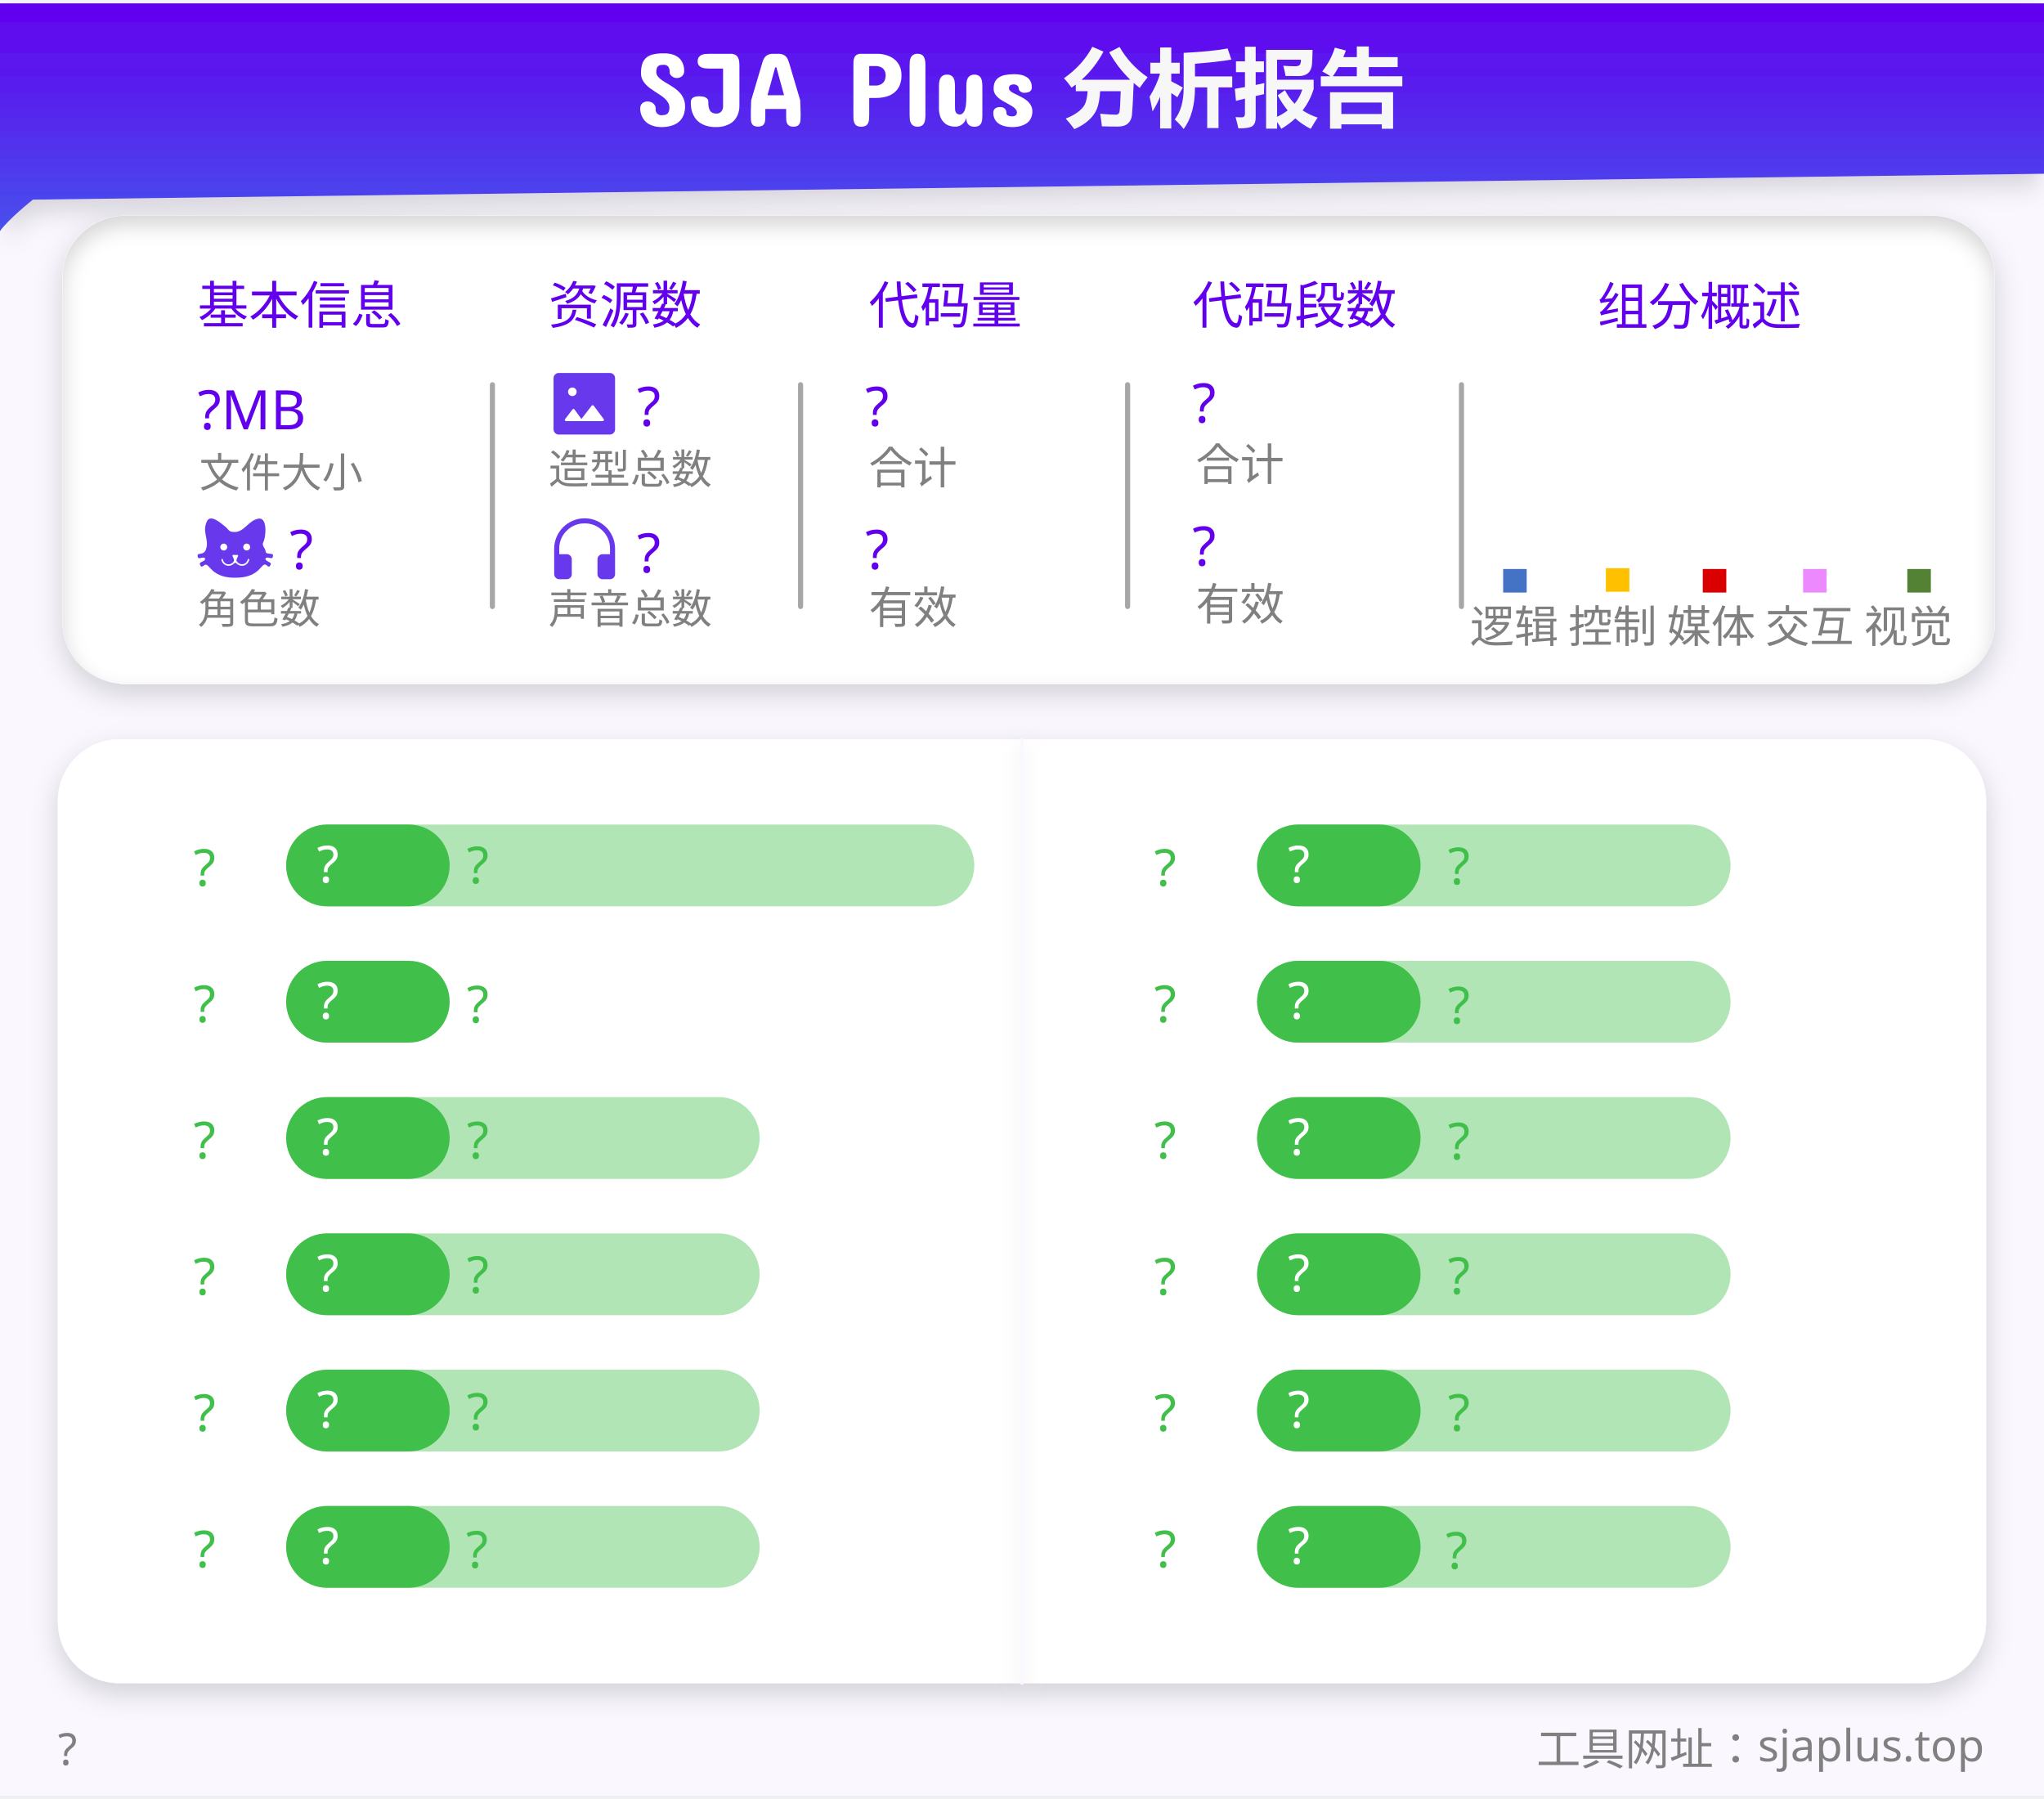
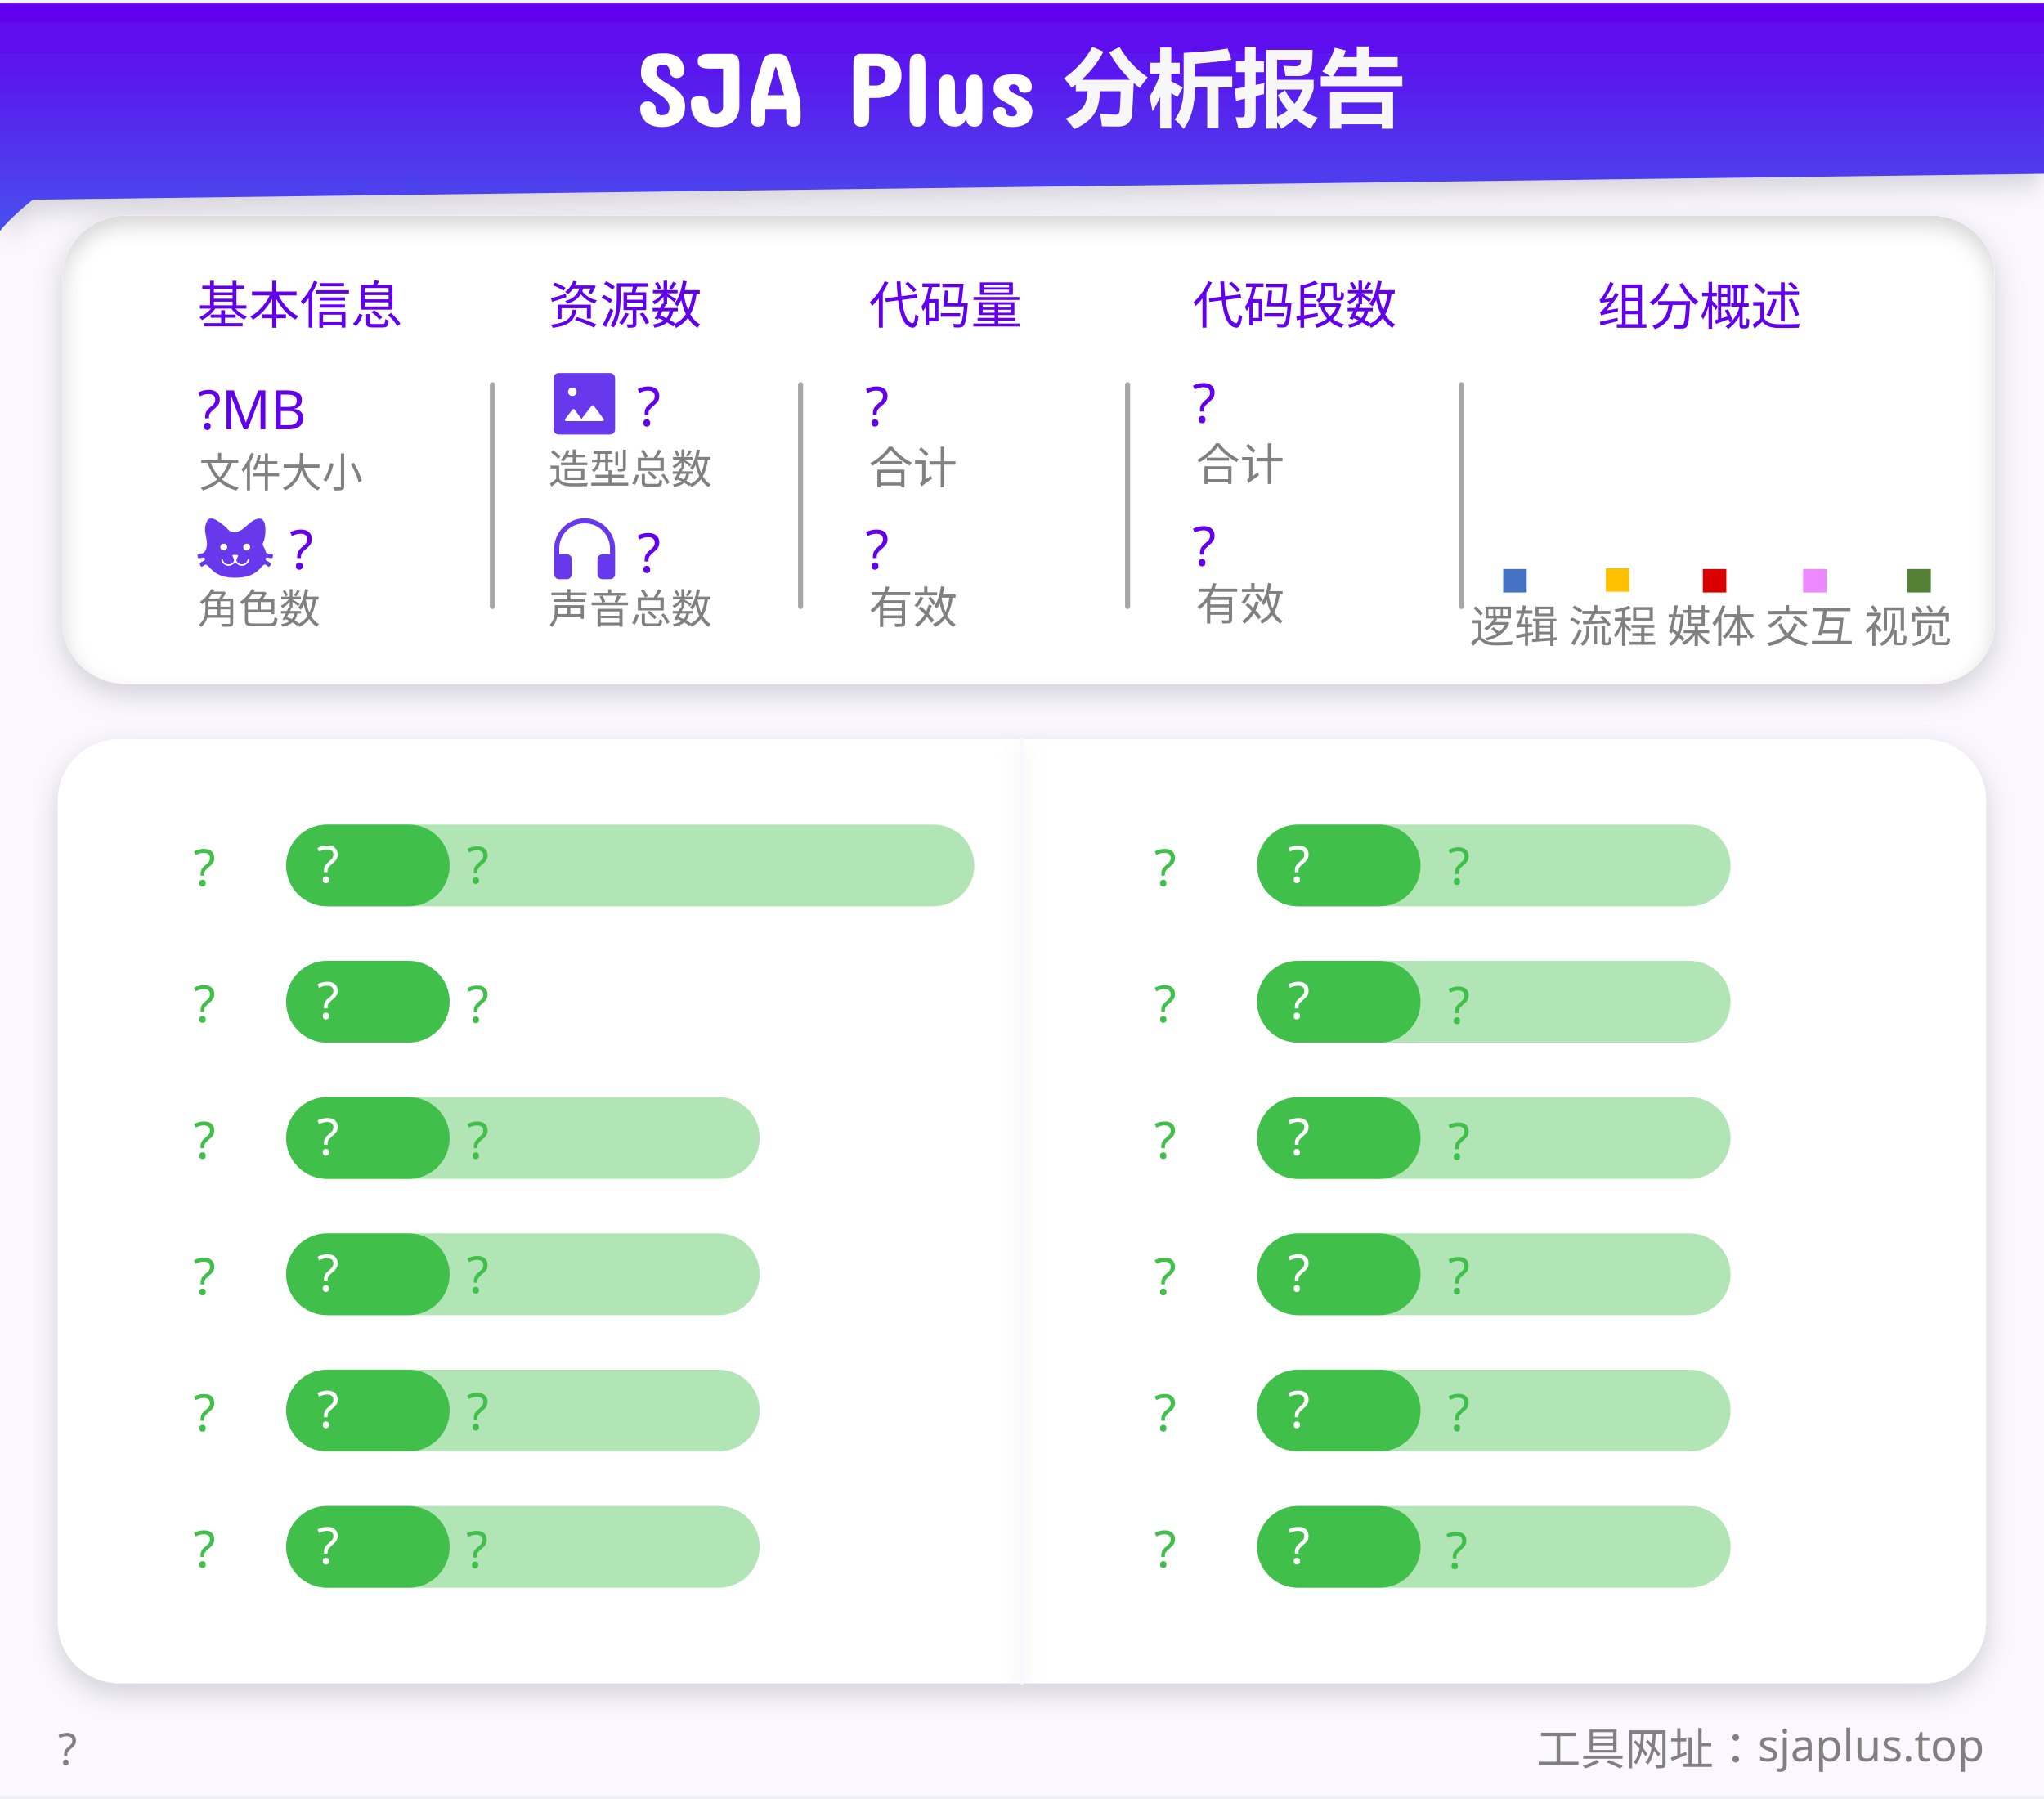
<svg xmlns="http://www.w3.org/2000/svg" width="600" height="528" viewBox="0 0 600 528" version="1.1" id="svg62" xml:space="preserve">
  <defs id="defs12">
    <linearGradient id="linear-gradient" x1="99.35" x2="99.35" y2="200.75" gradientUnits="userSpaceOnUse" gradientTransform="scale(2.996265,0.3337489)" y1="0.5">
      <stop offset="0" stop-color="#6200ee" id="stop1" />
      <stop offset="1" stop-color="#4850ed" id="stop2" />
    </linearGradient>
    <filter id="Path_3" x="0" y="0" width="624" height="90.83" filterUnits="userSpaceOnUse">
      <feOffset dy="3" input="SourceAlpha" id="feOffset2" />
      <feGaussianBlur stdDeviation="4" result="blur" id="feGaussianBlur2" />
      <feFlood flood-opacity="0.161" id="feFlood2" />
      <feComposite operator="in" in2="blur" id="feComposite2" />
      <feComposite in="SourceGraphic" id="feComposite3" />
    </filter>
    <filter id="Rectangle_1" x="28" y="62" width="566" height="162" filterUnits="userSpaceOnUse">
      <feOffset dy="3" input="SourceAlpha" id="feOffset3" />
      <feGaussianBlur stdDeviation="4" result="blur-2" id="feGaussianBlur3" />
      <feFlood flood-opacity="0.161" id="feFlood3" />
      <feComposite operator="in" in2="blur-2" id="feComposite4" />
      <feComposite in="SourceGraphic" id="feComposite5" />
    </filter>
    <filter id="Rectangle_1-2" x="28" y="62" width="566" height="162" filterUnits="userSpaceOnUse">
      <feOffset dy="3" input="SourceAlpha" id="feOffset5" />
      <feGaussianBlur stdDeviation="3" result="blur-3" id="feGaussianBlur5" />
      <feFlood flood-opacity="0.161" result="color" id="feFlood5" />
      <feComposite operator="out" in="SourceGraphic" in2="blur-3" id="feComposite6" />
      <feComposite operator="in" in="color" id="feComposite7" />
      <feComposite operator="in" in2="SourceGraphic" id="feComposite8" />
    </filter>
    <filter id="Rectangle_3" x="17" y="216" width="590" height="301" filterUnits="userSpaceOnUse">
      <feOffset dy="3" input="SourceAlpha" id="feOffset8" />
      <feGaussianBlur stdDeviation="4" result="blur-4" id="feGaussianBlur8" />
      <feFlood flood-opacity="0.161" id="feFlood8" />
      <feComposite operator="in" in2="blur-4" id="feComposite9" />
      <feComposite in="SourceGraphic" id="feComposite10" />
    </filter>
    <filter id="Path_22" x="302.5" y="217.5" width="19" height="296" filterUnits="userSpaceOnUse">
      <feOffset dy="2" input="SourceAlpha" id="feOffset10" />
      <feGaussianBlur stdDeviation="3" result="blur-5" id="feGaussianBlur10" />
      <feFlood flood-color="#ddd" id="feFlood10" />
      <feComposite operator="in" in2="blur-5" id="feComposite11" />
      <feComposite in="SourceGraphic" id="feComposite12" />
    </filter>
    <pattern id="pattern" preserveAspectRatio="none" width="100%" height="100%" viewBox="0 0 385 366" />
  </defs>
  <rect id="background" data-name="Rectangle 2" width="600" height="527" fill="#faf7ff" x="0" y="0" />
  <g transform="translate(-12,-8)" filter="url(#Path_3)" id="title">
    <path id="Path_3-2" data-name="Path 3" d="m -2.321,50.167 v -50 h 600 v 50 L 7.328,57.761 c 0,0 -7.237,5.76 -9.649,9.239" transform="translate(14.32,8.83)" fill="url(#linear-gradient)" style="fill:url(#linear-gradient)" />
  </g>
  <g data-type="innerShadowGroup" id="g15" transform="matrix(1.046374,0,0,0.9963343,-10.90644,1.491203)">
    <g transform="translate(-12,-9)" filter="url(#Rectangle_1)" id="g13">
      <rect id="Rectangle_1-3" data-name="Rectangle 1" width="542" height="138" rx="18" transform="translate(40,71)" fill="#ffffff" x="0" y="0" />
    </g>
    <g transform="translate(-12,-9)" filter="url(#Rectangle_1-2)" id="g14">
      <rect id="Rectangle_1-4" data-name="Rectangle 1" width="542" height="138" rx="18" transform="translate(40,71)" fill="#ffffff" x="0" y="0" />
    </g>
  </g>
  <path id="Path_12" data-name="Path 12" d="M 144.541,178.001 V 112.915" fill="none" stroke="#a7a7a7" stroke-linecap="round" stroke-miterlimit="10" stroke-width="1.5" />
  <g id="g1">
    <path d="m 336.884,22.671 q -1.025,1.27 -2.344,3.125 -0.903,-0.708 -1.746,-1.465 -0.33,7.8 -0.513,9.424 -0.183,1.624 -1.208,2.502 -1.025,0.891 -2.869,0.891 -2.515,0 -4.749,-0.073 -0.22,-2.026 -0.513,-3.687 3.174,0.269 4.59,0.269 0.842,0 1.062,-0.745 0.232,-0.757 0.378,-6.14 h -6.03 q -0.208,3.43 -0.989,5.261 -0.769,1.831 -2.429,3.308 -1.648,1.477 -4.15,2.563 -1.514,-2.026 -2.539,-3.101 2.173,-0.867 3.577,-1.917 1.416,-1.062 2.026,-2.246 0.623,-1.196 0.83,-3.87 h -3.479 v -1.941 q -0.61,0.464 -1.245,0.891 -1.123,-1.587 -2.222,-2.759 5.518,-3.882 8.325,-9.229 l 3.271,1.416 q -2.551,4.81 -6.409,8.252 h 14.282 q -3.748,-3.613 -6.189,-8.057 l 3.027,-1.562 q 3.125,5.396 8.252,8.887 z m 0.562,5.737 q 2.185,-3.589 3.064,-6.787 h -2.844 V 18.423 h 2.881 v -4.492 h 3.271 v 4.492 h 2.49 v 3.198 h -2.49 v 2.246 q 2.075,1.05 3.394,1.831 l -1.611,2.832 q -0.793,-0.586 -1.782,-1.221 v 10.4 h -3.271 v -9.314 q -0.916,2.185 -2.222,4.309 -0.366,-2.1 -0.879,-4.297 z m 22.925,-14.185 1.074,3.271 q -3.882,0.684 -10.669,1.221 v 3.711 h 10.938 v 3.223 h -4.028 v 11.938 h -3.32 V 25.65 h -3.589 q 0,7.751 -3.32,12.207 -1.27,-1.587 -2.612,-2.808 2.612,-3.345 2.612,-9.204 V 15.518 q 8.203,-0.415 12.915,-1.294 z m 2.441,3.784 h 2.637 v -4.297 h 3.149 v 4.297 h 2.417 v 3.174 h -2.417 v 3.748 q 1.331,-0.269 2.539,-0.549 -0.122,2.148 -0.098,3.247 l -2.441,0.562 v 6.348 q 0,1.636 -0.867,2.393 -0.867,0.757 -4.211,0.757 -0.244,-1.196 -0.83,-3.32 0.952,0.073 1.636,0.073 0.647,0 0.879,-0.256 0.232,-0.269 0.244,-0.916 v -4.321 l -2.637,0.659 -0.342,-3.54 2.979,-0.513 v -4.37 h -2.637 z m 22.803,5.396 v 2.734 q -1.086,3.479 -3.247,6.262 1.965,1.306 4.419,2.112 -0.903,1.367 -2.051,3.296 -2.454,-1.221 -4.504,-3.064 -1.807,1.685 -4.114,3.064 -0.439,-0.854 -1.245,-2.026 v 1.978 h -3.223 V 14.639 h 13.647 q -0.037,2.478 -0.171,4.187 -0.134,1.709 -1.099,2.588 -0.964,0.879 -2.6,0.903 -1.636,0.012 -4.065,-0.012 -0.195,-1.27 -0.659,-3.003 2.112,0.146 3.467,0.146 0.928,0 1.318,-0.366 0.391,-0.366 0.391,-1.562 h -7.007 v 5.884 z m -8.423,3.052 q 1.135,2.283 2.832,4.004 1.514,-1.831 2.246,-4.175 h -7.397 v 7.996 q 1.746,-0.818 3.125,-1.868 -1.624,-1.965 -2.93,-4.419 z m 10.522,-4.077 h 2.832 q -1.123,-0.745 -2.417,-1.416 2.49,-3.101 3.711,-6.982 l 3.247,0.854 q -0.378,1.013 -0.757,1.929 h 3.955 v -3.125 h 3.516 v 3.125 h 8.472 v 2.93 h -8.472 v 2.686 h 9.839 v 2.93 h -23.926 z m 3.54,0 h 7.031 v -2.686 h -5.359 q -0.806,1.501 -1.672,2.686 z m -0.83,15.405 V 27.066 h 18.506 v 10.718 h -3.32 v -1.294 h -11.865 v 1.294 z m 15.186,-7.69 h -11.865 v 3.369 h 11.865 z" id="分析报告" style="font-weight:700;font-size:25px;font-family:MicrosoftYaHei-Bold, 'Microsoft YaHei';fill:#f7f7f7" aria-label="分析报告" />
    <path id="path1003" d="m 192.658,21.165 a 2.119,2.119 0 0 0 0.367,1.161 4.954,4.954 0 0 0 0.947,0.963 13.4,13.4 0 0 0 1.345,0.9 q 0.749,0.428 1.528,0.917 a 17.043,17.043 0 0 1 1.543,1.039 8.025,8.025 0 0 1 1.345,1.284 6.141,6.141 0 0 1 0.963,1.62 5.813,5.813 0 0 1 0.4,2.047 v 0.122 a 7.028,7.028 0 0 1 -0.306,2.185 5.515,5.515 0 0 1 -0.81,1.6 4.7,4.7 0 0 1 -1.177,1.115 6.773,6.773 0 0 1 -1.421,0.688 7.654,7.654 0 0 1 -1.5,0.367 12,12 0 0 1 -1.421,0.122 h -0.153 a 8.918,8.918 0 0 1 -2.277,-0.26 6.364,6.364 0 0 1 -1.681,-0.688 4.987,4.987 0 0 1 -1.177,-1.008 5.522,5.522 0 0 1 -0.733,-1.161 5.767,5.767 0 0 1 -0.4,-1.207 5.567,5.567 0 0 1 -0.122,-1.115 2.205,2.205 0 0 1 0.183,-0.932 1.819,1.819 0 0 1 0.474,-0.642 1.986,1.986 0 0 1 0.688,-0.382 2.79,2.79 0 0 1 0.825,-0.122 2.842,2.842 0 0 1 0.81,0.122 2.244,2.244 0 0 1 0.764,0.382 1.973,1.973 0 0 1 0.81,1.543 1.681,1.681 0 0 0 1.925,1.986 4.209,4.209 0 0 0 0.84,-0.107 1.633,1.633 0 0 0 0.672,-0.351 1.735,1.735 0 0 0 0.428,-0.672 2.945,2.945 0 0 0 0.168,-1.07 2.843,2.843 0 0 0 -0.367,-1.436 4.856,4.856 0 0 0 -0.932,-1.192 9.4,9.4 0 0 0 -1.329,-1.039 q -0.749,-0.5 -1.528,-0.993 -0.779,-0.5 -1.528,-1.039 a 9.977,9.977 0 0 1 -1.329,-1.192 5.552,5.552 0 0 1 -0.963,-1.421 4.437,4.437 0 0 1 -0.367,-1.772 v -0.244 a 7.93,7.93 0 0 1 0.428,-2.72 4.035,4.035 0 0 1 1.238,-1.727 4.951,4.951 0 0 1 2.017,-0.9 12.231,12.231 0 0 1 2.735,-0.275 h 0.4 a 8.07,8.07 0 0 1 2.384,0.306 5.45,5.45 0 0 1 1.62,0.779 3.756,3.756 0 0 1 1.024,1.07 4.956,4.956 0 0 1 0.565,1.177 5.18,5.18 0 0 1 0.229,1.085 q 0.046,0.5 0.046,0.81 a 1.917,1.917 0 0 1 -0.183,0.84 1.792,1.792 0 0 1 -0.474,0.626 2.172,2.172 0 0 1 -0.7,0.413 2.647,2.647 0 0 1 -0.871,0.138 2.076,2.076 0 0 1 -0.733,-0.138 2.777,2.777 0 0 1 -0.657,-0.382 2.07,2.07 0 0 1 -0.474,-0.52 1.179,1.179 0 0 1 -0.183,-0.611 2.552,2.552 0 0 0 -0.458,-1.742 1.684,1.684 0 0 0 -1.314,-0.489 7.051,7.051 0 0 0 -0.81,0.046 1.49,1.49 0 0 0 -0.688,0.26 1.4,1.4 0 0 0 -0.474,0.626 3.422,3.422 0 0 0 -0.168,1.207 z" fill="#ffffff" />
    <path id="path1005" d="m 210.259,37.301 a 9.785,9.785 0 0 1 -2.9,-0.382 7.1,7.1 0 0 1 -2.047,-0.993 5.467,5.467 0 0 1 -1.329,-1.375 7.29,7.29 0 0 1 -0.779,-1.574 8.2,8.2 0 0 1 -0.351,-1.528 12.477,12.477 0 0 1 -0.076,-1.268 q 0,-0.229 0.031,-0.55 a 1.371,1.371 0 0 1 0.275,-0.642 1.749,1.749 0 0 1 0.718,-0.52 3.753,3.753 0 0 1 1.421,-0.214 q 0.306,0 0.764,0.046 a 2.944,2.944 0 0 1 0.886,0.2 1.948,1.948 0 0 1 0.733,0.458 1.115,1.115 0 0 1 0.306,0.825 10.805,10.805 0 0 0 0.092,1.482 3.341,3.341 0 0 0 0.367,1.115 1.767,1.767 0 0 0 0.718,0.7 2.49,2.49 0 0 0 1.177,0.244 1.85,1.85 0 0 0 1.146,-0.306 1.878,1.878 0 0 0 0.6,-0.688 2.5,2.5 0 0 0 0.244,-0.993 V 20.127 h -4 q -0.611,0 -1.222,-0.061 a 3.811,3.811 0 0 1 -1.115,-0.275 2,2 0 0 1 -0.81,-0.642 1.963,1.963 0 0 1 -0.306,-1.161 2.066,2.066 0 0 1 0.306,-1.192 1.951,1.951 0 0 1 0.81,-0.657 3.525,3.525 0 0 1 1.115,-0.29 q 0.611,-0.061 1.222,-0.061 h 6.225 a 2.646,2.646 0 0 1 1.375,0.306 1.984,1.984 0 0 1 0.779,0.81 3.176,3.176 0 0 1 0.336,1.115 10.593,10.593 0 0 1 0.076,1.283 v 11.613 a 7,7 0 0 1 -0.458,2.689 5.694,5.694 0 0 1 -1.161,1.818 5.058,5.058 0 0 1 -1.528,1.085 8.543,8.543 0 0 1 -1.589,0.565 8.1,8.1 0 0 1 -1.314,0.2 q -0.565,0.031 -0.733,0.031 z" fill="#ffffff" />
    <path id="path1007" d="m 225.295,27.945 h 4.859 l -2.261,-8.19 h -0.336 z m 9.6,1.5 q 0.031,1.039 0.076,2.124 0.045,1.085 0.046,2.093 v 0.458 q 0,0.581 -0.046,1.131 a 2.755,2.755 0 0 1 -0.229,0.978 1.566,1.566 0 0 1 -0.626,0.688 2.335,2.335 0 0 1 -1.207,0.26 2.371,2.371 0 0 1 -1.222,-0.26 1.665,1.665 0 0 1 -0.642,-0.688 2.874,2.874 0 0 1 -0.244,-0.978 q -0.031,-0.55 -0.031,-1.131 v -2.139 h -6.117 v 2.139 q 0,0.581 -0.046,1.131 a 2.471,2.471 0 0 1 -0.244,0.978 1.566,1.566 0 0 1 -0.626,0.688 3.006,3.006 0 0 1 -2.445,0 1.566,1.566 0 0 1 -0.626,-0.688 2.754,2.754 0 0 1 -0.229,-0.978 q -0.031,-0.55 -0.031,-1.131 v -1.465 q 0.015,-0.535 0.031,-1.085 0.016,-0.55 0.031,-1.085 0.015,-0.55 0.031,-1.039 0.764,-2.659 1.6,-5.378 0.84,-2.735 1.6,-5.409 a 9.043,9.043 0 0 1 0.367,-1.085 2.963,2.963 0 0 1 0.565,-0.917 2.426,2.426 0 0 1 0.9,-0.626 3.48,3.48 0 0 1 1.406,-0.244 h 1.528 a 3.435,3.435 0 0 1 1.39,0.244 2.4,2.4 0 0 1 0.917,0.626 2.751,2.751 0 0 1 0.55,0.917 11.312,11.312 0 0 1 0.382,1.085 z" fill="#ffffff" />
    <path id="path1009" d="m 255.151,28.745 v 4.951 q 0,0.657 -0.046,1.283 a 2.943,2.943 0 0 1 -0.26,1.115 1.784,1.784 0 0 1 -0.688,0.795 2.621,2.621 0 0 1 -1.36,0.29 2.549,2.549 0 0 1 -1.329,-0.29 1.814,1.814 0 0 1 -0.672,-0.795 3.383,3.383 0 0 1 -0.26,-1.115 q -0.031,-0.626 -0.031,-1.283 V 19.27 q 0,-0.657 0.031,-1.283 a 3.384,3.384 0 0 1 0.26,-1.115 1.722,1.722 0 0 1 0.672,-0.779 2.445,2.445 0 0 1 1.329,-0.306 h 5.042 a 8.925,8.925 0 0 1 3.392,0.795 6.881,6.881 0 0 1 1.238,0.764 4.992,4.992 0 0 1 1.085,1.131 5.286,5.286 0 0 1 0.779,1.574 6.838,6.838 0 0 1 0.29,2.093 7.376,7.376 0 0 1 -0.52,2.873 5.385,5.385 0 0 1 -1.482,2.063 6.489,6.489 0 0 1 -2.368,1.253 11.064,11.064 0 0 1 -3.148,0.413 z m 2.078,-3.637 a 3.356,3.356 0 0 0 1.375,-0.367 2.652,2.652 0 0 0 0.5,-0.351 2.48,2.48 0 0 0 0.443,-0.52 2.621,2.621 0 0 0 0.306,-0.749 3.565,3.565 0 0 0 0.122,-0.978 2.969,2.969 0 0 0 -0.122,-0.9 2.269,2.269 0 0 0 -0.29,-0.672 2.184,2.184 0 0 0 -0.413,-0.489 2.882,2.882 0 0 0 -0.474,-0.336 3.549,3.549 0 0 0 -1.3,-0.351 h -2.231 v 5.715 z" fill="#ffffff" />
    <path id="path1011" d="m 267.009,19.179 q 0,-0.642 0.061,-1.253 a 3.218,3.218 0 0 1 0.321,-1.085 1.949,1.949 0 0 1 0.7,-0.764 2.294,2.294 0 0 1 1.238,-0.29 2.327,2.327 0 0 1 1.253,0.29 1.839,1.839 0 0 1 0.688,0.764 2.993,2.993 0 0 1 0.306,1.085 10.091,10.091 0 0 1 0.076,1.253 v 14.577 a 10.464,10.464 0 0 1 -0.076,1.268 3.136,3.136 0 0 1 -0.306,1.1 1.839,1.839 0 0 1 -0.688,0.764 2.327,2.327 0 0 1 -1.253,0.29 2.294,2.294 0 0 1 -1.238,-0.29 1.949,1.949 0 0 1 -0.7,-0.764 3.379,3.379 0 0 1 -0.321,-1.1 q -0.061,-0.626 -0.061,-1.268 z" fill="#ffffff" />
    <path id="path1013" d="m 275.626,25.384 a 10.592,10.592 0 0 1 0.076,-1.284 3.4,3.4 0 0 1 0.321,-1.115 2.036,2.036 0 0 1 0.718,-0.779 2.314,2.314 0 0 1 1.268,-0.306 2.2,2.2 0 0 1 1.238,0.306 1.923,1.923 0 0 1 0.7,0.779 3.16,3.16 0 0 1 0.306,1.115 10.589,10.589 0 0 1 0.076,1.284 v 5.959 q 0,0.443 0.031,0.856 a 2.563,2.563 0 0 0 0.183,0.718 1.326,1.326 0 0 0 2.124,0.275 2.719,2.719 0 0 0 0.611,-1.131 7.514,7.514 0 0 0 0.306,-1.681 q 0.076,-0.978 0.076,-2.093 v -2.9 a 10.589,10.589 0 0 1 0.076,-1.284 3.4,3.4 0 0 1 0.321,-1.115 2.035,2.035 0 0 1 0.718,-0.779 2.314,2.314 0 0 1 1.268,-0.306 2.2,2.2 0 0 1 1.238,0.306 1.923,1.923 0 0 1 0.7,0.779 3.16,3.16 0 0 1 0.306,1.115 10.592,10.592 0 0 1 0.076,1.284 v 8.343 q 0,0.657 -0.046,1.283 a 3.122,3.122 0 0 1 -0.275,1.1 1.908,1.908 0 0 1 -0.7,0.779 2.43,2.43 0 0 1 -1.3,0.29 2.628,2.628 0 0 1 -1.314,-0.275 2.122,2.122 0 0 1 -0.718,-0.688 2.3,2.3 0 0 1 -0.29,-0.84 5.709,5.709 0 0 1 -0.061,-0.764 3.984,3.984 0 0 1 -0.382,0.9 3.233,3.233 0 0 1 -0.672,0.825 3.384,3.384 0 0 1 -0.963,0.611 3.48,3.48 0 0 1 -1.314,0.229 5.377,5.377 0 0 1 -1.681,-0.275 3.953,3.953 0 0 1 -1.513,-0.917 4.821,4.821 0 0 1 -1.1,-1.681 6.986,6.986 0 0 1 -0.413,-2.567 z" fill="#ffffff" />
    <path id="path1015" d="m 296.162,25.903 a 0.911,0.911 0 0 0 0.2,0.565 2.566,2.566 0 0 0 0.535,0.5 9.173,9.173 0 0 0 0.795,0.458 q 0.458,0.229 0.947,0.458 0.749,0.367 1.528,0.795 a 7.325,7.325 0 0 1 1.421,0.978 4.631,4.631 0 0 1 1.039,1.314 3.5,3.5 0 0 1 0.413,1.742 4.423,4.423 0 0 1 -0.275,1.62 3.744,3.744 0 0 1 -1.742,2.063 5.827,5.827 0 0 1 -1.238,0.535 7.173,7.173 0 0 1 -1.314,0.275 9.41,9.41 0 0 1 -1.268,0.092 9.3,9.3 0 0 1 -2.047,-0.2 6.422,6.422 0 0 1 -1.5,-0.52 4.4,4.4 0 0 1 -1.039,-0.749 3.818,3.818 0 0 1 -0.626,-0.886 3.693,3.693 0 0 1 -0.321,-0.9 4.315,4.315 0 0 1 -0.092,-0.84 1.668,1.668 0 0 1 0.5,-1.345 2.439,2.439 0 0 1 1.574,-0.428 1.876,1.876 0 0 1 1.253,0.413 1.728,1.728 0 0 1 0.52,1.329 0.805,0.805 0 0 0 0.168,0.489 1.4,1.4 0 0 0 0.413,0.306 2.424,2.424 0 0 0 0.565,0.153 q 0.306,0.031 0.6,0.031 a 1.454,1.454 0 0 0 0.963,-0.306 1.029,1.029 0 0 0 0.382,-0.825 1.347,1.347 0 0 0 -0.26,-0.795 2.83,2.83 0 0 0 -0.657,-0.7 6.916,6.916 0 0 0 -0.947,-0.611 q -0.52,-0.306 -1.07,-0.611 -0.688,-0.367 -1.39,-0.779 a 8.26,8.26 0 0 1 -1.253,-0.917 4.387,4.387 0 0 1 -0.917,-1.131 2.972,2.972 0 0 1 -0.351,-1.452 4.574,4.574 0 0 1 0.382,-1.986 3.212,3.212 0 0 1 1.146,-1.3 4.964,4.964 0 0 1 1.818,-0.718 14.454,14.454 0 0 1 2.46,-0.244 h 0.244 a 8.766,8.766 0 0 1 2.093,0.214 4.967,4.967 0 0 1 1.436,0.565 2.954,2.954 0 0 1 0.9,0.764 3,3 0 0 1 0.489,0.871 2.859,2.859 0 0 1 0.2,0.825 6.02,6.02 0 0 1 0.046,0.672 1.374,1.374 0 0 1 -0.2,0.764 1.411,1.411 0 0 1 -0.5,0.474 2.383,2.383 0 0 1 -0.7,0.244 7.1,7.1 0 0 1 -0.825,0.076 1.794,1.794 0 0 1 -0.672,-0.122 1.9,1.9 0 0 1 -0.5,-0.306 1.428,1.428 0 0 1 -0.336,-0.413 1.045,1.045 0 0 1 -0.107,-0.443 1.084,1.084 0 0 0 -0.474,-0.886 1.767,1.767 0 0 0 -1.054,-0.306 2.072,2.072 0 0 0 -0.5,0.061 1.138,1.138 0 0 0 -0.428,0.183 0.978,0.978 0 0 0 -0.306,0.336 1.23,1.23 0 0 0 -0.107,0.55 z" fill="#ffffff" />
  </g>
  <text id="文件大小" fill="#808080" font-size="12px" font-family="MicrosoftYaHei, 'Microsoft YaHei'" x="58.5" y="143">
    <tspan x="58.5" y="143" id="tspan16">文件大小</tspan>
  </text>
  <text id="基本信息" fill="#6200ee" font-size="15px" font-family="MicrosoftYaHei, 'Microsoft YaHei'" x="58" y="95">
    <tspan x="58" y="95" id="tspan17">基本信息</tspan>
  </text>
  <text id="file_size2" data-name="103.2MB" fill="#6200ee" font-size="16px" font-family="MicrosoftYaHei, 'Microsoft YaHei'" x="58" y="126">
    <tspan x="58" y="126" id="file_size">?MB</tspan>
  </text>
  <path id="Path_11" data-name="Path 11" d="m 68.862,169.563 c -7.561,0 -7.361,-5.2 -9.14,-3.5 -0.615,0.38 -0.683,0.344 -1.007,-0.306 -0.458,-1.019 1.78,-0.863 1.466,-1.873 -0.5,-0.789 -2.181,0.779 -2.171,-0.756 -0.177,-1.034 2,0.045 2.516,-2.1 0.919,-2.826 -1.457,-5.118 0.406,-8.367 1.276,-1.566 4.019,1 5.173,1.892 0.721,0.53 1.115,1.541 2.115,1.534 3.391,0.61 4.6,-3.533 7.852,-3.894 2.462,-0.13 2,5.32 1.258,6.858 -0.657,1.1 0.576,1.755 0.646,2.823 0.112,0.776 1.136,0.551 1.7,0.712 0.378,0.032 0.543,0.18 0.438,0.572 0.008,1.426 -1.67,-0.014 -2.155,0.7 -0.345,1.057 2.3,0.989 1.327,2.136 -0.159,0.37 -0.383,0.381 -0.7,0.182 -2.09,-2.146 -1.358,3.515 -9.723,3.383 z m 0.233,-6.687 c -2.086,-0.3 0.388,1.251 -0.674,2.127 a 1.706,1.706 0 0 1 -2.956,-0.591 c -0.027,-0.64 -0.695,-0.409 -0.412,0.146 a 2.147,2.147 0 0 0 3.557,0.888 c 0.38,-0.374 0.54,-0.362 0.914,0 a 2.152,2.152 0 0 0 3.575,-0.951 c 0.221,-0.49 -0.377,-0.707 -0.414,-0.139 a 1.728,1.728 0 0 1 -3.017,0.6 c -0.984,-0.843 1.391,-2.32 -0.574,-2.081 z m -3.346,-1.308 a 1.013,1.013 0 0 0 -0.065,-2.024 1.013,1.013 0 1 0 0.065,2.024 z m 6.669,0 a 1.012,1.012 0 1 0 0,-2.024 1.012,1.012 0 0 0 0,2.024 z" fill="#6838ed" />
  <text id="sprite_count2" data-name="520" fill="#6200ee" font-size="16px" font-family="MicrosoftYaHei, 'Microsoft YaHei'" x="85" y="167">
    <tspan x="85" y="167" id="sprite_count">?</tspan>
  </text>
  <text id="角色数" fill="#808080" font-size="12px" font-family="MicrosoftYaHei, 'Microsoft YaHei'" x="58" y="183">
    <tspan x="58" y="183" id="tspan20">角色数</tspan>
  </text>
  <text id="资源数" fill="#6200ee" font-size="15px" font-family="MicrosoftYaHei, 'Microsoft YaHei'" x="161" y="95">
    <tspan x="161" y="95" id="tspan21">资源数</tspan>
  </text>
  <text id="costume_count2" data-name="200" fill="#6200ee" font-size="16px" font-family="MicrosoftYaHei, 'Microsoft YaHei'" x="187" y="125">
    <tspan x="187" y="125" id="costume_count">?</tspan>
  </text>
  <text id="造型总数" fill="#808080" font-size="12px" font-family="MicrosoftYaHei, 'Microsoft YaHei'" x="161" y="142">
    <tspan x="161" y="142" id="tspan23">造型总数</tspan>
  </text>
  <text id="sound2" data-name="200" fill="#6200ee" font-size="16px" font-family="MicrosoftYaHei, 'Microsoft YaHei'" x="187" y="168">
    <tspan x="187" y="168" id="sound_count">?</tspan>
  </text>
  <text id="声音总数" fill="#808080" font-size="12px" font-family="MicrosoftYaHei, 'Microsoft YaHei'" x="161" y="183">
    <tspan x="161" y="183" id="tspan25">声音总数</tspan>
  </text>
  <text id="代码量" fill="#6200ee" font-size="15px" font-family="MicrosoftYaHei, 'Microsoft YaHei'" x="255" y="95">
    <tspan x="255" y="95" id="tspan26">代码量</tspan>
  </text>
  <text id="total2" data-name="12345" fill="#6200ee" font-size="16px" font-family="MicrosoftYaHei, 'Microsoft YaHei'" x="254" y="125">
    <tspan x="254" y="125" id="total_block_count">?</tspan>
  </text>
  <text id="合计" fill="#808080" font-size="13px" font-family="MicrosoftYaHei, 'Microsoft YaHei'" x="255" y="142">
    <tspan x="255" y="142" id="tspan28">合计</tspan>
  </text>
  <text id="valid2" data-name="12345" fill="#6200ee" font-size="16px" font-family="MicrosoftYaHei, 'Microsoft YaHei'" x="254" y="167">
    <tspan x="254" y="167" id="valid_block_count">?</tspan>
  </text>
  <text id="有效" fill="#808080" font-size="13px" font-family="MicrosoftYaHei, 'Microsoft YaHei'" x="255" y="183">
    <tspan x="255" y="183" id="tspan30">有效</tspan>
  </text>
  <text id="代码段数" fill="#6200ee" font-size="15px" font-family="MicrosoftYaHei, 'Microsoft YaHei'" x="350" y="95">
    <tspan x="350" y="95" id="tspan31">代码段数</tspan>
  </text>
  <text id="total3" data-name="1234" fill="#6200ee" font-size="16px" font-family="MicrosoftYaHei, 'Microsoft YaHei'" x="350" y="124">
    <tspan x="350" y="124" id="total_paragraph_count">?</tspan>
  </text>
  <text id="合计-2" data-name="合计" fill="#808080" font-size="13px" font-family="MicrosoftYaHei, 'Microsoft YaHei'" x="351" y="141">
    <tspan x="351" y="141" id="tspan33">合计</tspan>
  </text>
  <text id="valid3" data-name="1234" fill="#6200ee" font-size="16px" font-family="MicrosoftYaHei, 'Microsoft YaHei'" x="350" y="166">
    <tspan x="350" y="166" id="valid_paragraph_count">?</tspan>
  </text>
  <text id="有效-2" data-name="有效" fill="#808080" font-size="13px" font-family="MicrosoftYaHei, 'Microsoft YaHei'" x="351" y="182">
    <tspan x="351" y="182" id="tspan35">有效</tspan>
  </text>
  <text id="有效-2-5" data-name="有效" fill="#808080" font-size="13px" font-family="MicrosoftYaHei, 'Microsoft YaHei'" x="439.463" y="184.895">
    <tspan x="439.463" y="184.895" id="tspan35-8" />
  </text>
  <path id="Path_18" data-name="Path 18" d="M 235,178.001 V 112.915" fill="none" stroke="#a7a7a7" stroke-linecap="round" stroke-miterlimit="10" stroke-width="1.5" />
  <path id="Path_19" data-name="Path 19" d="M 331,178.001 V 112.915" fill="none" stroke="#a7a7a7" stroke-linecap="round" stroke-miterlimit="10" stroke-width="1.5" />
  <path id="Path_21" data-name="Path 21" d="M 429,178.001 V 112.915" fill="none" stroke="#a7a7a7" stroke-linecap="round" stroke-miterlimit="10" stroke-width="1.5" />
  <g transform="translate(-12,-8)" filter="url(#Rectangle_3)" id="box_2">
    <rect id="Rectangle_3-2" data-name="Rectangle 3" width="566" height="277" rx="18" transform="translate(29,225)" fill="#ffffff" x="0" y="0" />
  </g>
  <text id="fff" data-name="alyze-7.0" fill="#808080" font-size="13px" font-family="MicrosoftYaHei, 'Microsoft YaHei'" x="17" y="518">
    <tspan x="17" y="518" xml:space="preserve" id="footer_left">?</tspan>
  </text>
  <text id="组分概述" fill="#6200ee" font-size="15px" font-family="MicrosoftYaHei, 'Microsoft YaHei'" x="468.906" y="95.329">
    <tspan x="468.906" y="95.329" id="tspan37">组分概述</tspan>
  </text>
  <g transform="translate(-12,-8)" filter="url(#Path_22)" id="g37">
    <path id="Path_22-2" data-name="Path 22" d="m 309.664,354.513 v -277" transform="translate(2.34,147.49)" fill="none" stroke="#faf7ff" stroke-linecap="round" stroke-miterlimit="10" stroke-width="1" />
  </g>
  <path id="headphones_FILL1_wght400_GRAD0_opsz48" d="m 164.167,170 a 1.434,1.434 0 0 1 -1.052,-0.438 1.434,1.434 0 0 1 -0.438,-1.052 v -7.448 a 8.647,8.647 0 0 1 0.708,-3.488 9.083,9.083 0 0 1 1.912,-2.83 9.082,9.082 0 0 1 2.83,-1.912 8.645,8.645 0 0 1 3.488,-0.708 8.645,8.645 0 0 1 3.488,0.708 9.082,9.082 0 0 1 2.83,1.912 9.083,9.083 0 0 1 1.912,2.83 8.647,8.647 0 0 1 0.708,3.488 v 7.448 a 1.434,1.434 0 0 1 -0.438,1.052 1.434,1.434 0 0 1 -1.052,0.438 h -2.186 a 1.434,1.434 0 0 1 -1.052,-0.438 1.434,1.434 0 0 1 -0.438,-1.052 v -4.369 a 1.435,1.435 0 0 1 0.438,-1.052 1.435,1.435 0 0 1 1.052,-0.437 h 2.185 v -1.589 a 7.186,7.186 0 0 0 -2.168,-5.28 7.186,7.186 0 0 0 -5.28,-2.168 7.186,7.186 0 0 0 -5.28,2.168 7.186,7.186 0 0 0 -2.168,5.28 v 1.589 h 2.185 a 1.435,1.435 0 0 1 1.052,0.438 1.435,1.435 0 0 1 0.438,1.052 v 4.369 a 1.434,1.434 0 0 1 -0.438,1.052 1.434,1.434 0 0 1 -1.052,0.438 z" fill="#6838ed" />
  <path id="imagesmode_FILL1_wght400_GRAD0_opsz48" d="m 163.994,127.532 a 1.444,1.444 0 0 1 -1.054,-0.452 1.444,1.444 0 0 1 -0.452,-1.054 v -15.052 a 1.444,1.444 0 0 1 0.452,-1.054 1.444,1.444 0 0 1 1.054,-0.452 h 15.052 a 1.444,1.444 0 0 1 1.054,0.452 1.444,1.444 0 0 1 0.452,1.054 v 15.052 a 1.444,1.444 0 0 1 -0.452,1.054 1.444,1.444 0 0 1 -1.054,0.452 z m 2.158,-3.939 h 10.762 a 0.339,0.339 0 0 0 0.326,-0.2 0.387,0.387 0 0 0 -0.025,-0.4 l -2.935,-3.914 a 0.38,0.38 0 0 0 -0.3,-0.151 0.38,0.38 0 0 0 -0.3,0.151 l -3.01,3.889 -2.032,-2.785 a 0.38,0.38 0 0 0 -0.3,-0.151 0.38,0.38 0 0 0 -0.3,0.151 l -2.158,2.81 a 0.359,0.359 0 0 0 -0.05,0.4 0.339,0.339 0 0 0 0.322,0.2 z m 1.856,-7.351 a 1.211,1.211 0 0 0 0.891,-0.364 1.211,1.211 0 0 0 0.364,-0.891 1.211,1.211 0 0 0 -0.364,-0.891 1.211,1.211 0 0 0 -0.891,-0.364 1.211,1.211 0 0 0 -0.891,0.364 1.211,1.211 0 0 0 -0.364,0.891 1.211,1.211 0 0 0 0.364,0.891 1.211,1.211 0 0 0 0.891,0.365 z" fill="#6838ed" />
  <text id="工具网址_sjaplus.top" data-name="工具网址：sjaplus.top" fill="#808080" font-size="13px" font-family="MicrosoftYaHei, 'Microsoft YaHei'" x="451" y="518">
    <tspan x="451" y="518" id="tspan38">工具网址：sjaplus.top</tspan>
  </text>
  <rect id="bar1" data-name="Rectangle 4" width="202" height="24" fill="#b2e5b6" x="84" y="242" style="stroke-width:1.209" rx="12" ry="12" />
  <g id="type1" data-name="Group 7" transform="translate(84,242)">
    <rect id="cate_rect1" data-name="Rectangle 4" width="48" height="24" rx="12" fill="#40bf4a" x="0" y="0" />
    <text id="calc" transform="translate(9,17)" fill="#ffffff" font-size="15px" font-family="MicrosoftYaHei, 'Microsoft YaHei'">
      <tspan x="0" y="0" id="cate_name1">?</tspan>
    </text>
  </g>
  <text id="_60.3_" data-name="60.3%" fill="#40bf4a" font-size="15px" font-family="MicrosoftYaHei, 'Microsoft YaHei'" x="75" text-anchor="end" y="260">
    <tspan x="75" text-anchor="end" y="260" id="cate_count1">?</tspan>
  </text>
  <rect id="bar2" data-name="Rectangle 4" width="42.652" height="24" rx="12" fill="#b2e5b6" x="84" y="282" ry="12" style="stroke-width:0.554" />
  <g id="type2" data-name="Group 7" transform="translate(84,282)">
    <rect id="cate_rect2" data-name="Rectangle 4" width="48" height="24" rx="12" fill="#40bf4a" x="0" y="0" />
    <text id="calc-2" data-name="calc" transform="translate(9,17)" fill="#ffffff" font-size="15px" font-family="MicrosoftYaHei, 'Microsoft YaHei'">
      <tspan x="0" y="0" id="cate_name2">?</tspan>
    </text>
  </g>
  <text id="_60.3_2" data-name="60.3%" fill="#40bf4a" font-size="15px" font-family="MicrosoftYaHei, 'Microsoft YaHei'" x="75" text-anchor="end" y="300">
    <tspan x="75" text-anchor="end" y="300" id="cate_count2">?</tspan>
  </text>
  <rect id="bar3" data-name="Rectangle 4" width="139" height="24" rx="12" fill="#b2e5b6" x="84" y="322" />
  <g id="type3" data-name="Group 7" transform="translate(84,322)">
    <rect id="cate_rect3" data-name="Rectangle 4" width="48" height="24" rx="12" fill="#40bf4a" x="0" y="0" />
    <text id="calc-3" data-name="calc" transform="translate(9,17)" fill="#ffffff" font-size="15px" font-family="MicrosoftYaHei, 'Microsoft YaHei'">
      <tspan x="0" y="0" id="cate_name3">?</tspan>
    </text>
  </g>
  <text id="asd" data-name="60.3%" fill="#40bf4a" font-size="15px" font-family="MicrosoftYaHei, 'Microsoft YaHei'" x="75" text-anchor="end" y="340">
    <tspan x="75" text-anchor="end" y="340" id="cate_count3">?</tspan>
  </text>
  <rect id="bar4" data-name="Rectangle 4" width="139" height="24" rx="12" fill="#b2e5b6" x="84" y="362" />
  <g id="type4" data-name="Group 7" transform="translate(84,362)">
    <rect id="cate_rect4" data-name="Rectangle 4" width="48" height="24" rx="12" fill="#40bf4a" x="0" y="0" />
    <text id="calc-4" data-name="calc" transform="translate(9,17)" fill="#ffffff" font-size="15px" font-family="MicrosoftYaHei, 'Microsoft YaHei'">
      <tspan x="0" y="0" id="cate_name4">?</tspan>
    </text>
  </g>
  <text id="asd1" data-name="60.3%" fill="#40bf4a" font-size="15px" font-family="MicrosoftYaHei, 'Microsoft YaHei'" x="75" text-anchor="end" y="380">
    <tspan x="75" text-anchor="end" y="380" id="cate_count4">?</tspan>
  </text>
  <text id="cate_count4-5" data-name="60.3%" fill="#40bf4a" font-size="15px" font-family="MicrosoftYaHei, 'Microsoft YaHei'" x="137" y="259.255">
    <tspan x="137" y="259.255" id="percent1">?</tspan>
  </text>
  <text id="cate_count4-5-9" data-name="60.3%" fill="#40bf4a" font-size="15px" font-family="MicrosoftYaHei, 'Microsoft YaHei'" x="137" y="300.105">
    <tspan x="137" y="300.105" id="percent2">?</tspan>
  </text>
  <text id="cate_count4-5-9-3" data-name="60.3%" fill="#40bf4a" font-size="15px" font-family="MicrosoftYaHei, 'Microsoft YaHei'" x="137" y="340.009">
    <tspan x="137" y="340.009" id="percent3">?</tspan>
  </text>
  <text id="cate_count4-5-9-3-2" data-name="60.3%" fill="#40bf4a" font-size="15px" font-family="MicrosoftYaHei, 'Microsoft YaHei'" x="137" y="379.492">
    <tspan x="137" y="379.492" id="percent4">?</tspan>
  </text>
  <rect id="bar5" data-name="Rectangle 4" width="139" height="24" rx="12" fill="#b2e5b6" x="84" y="402" />
  <g id="type5" data-name="Group 7" transform="translate(84,402)">
    <rect id="cate_rect5" data-name="Rectangle 4" width="48" height="24" rx="12" fill="#40bf4a" x="0" y="0" />
    <text id="calc-5" data-name="calc" transform="translate(9,17)" fill="#ffffff" font-size="15px" font-family="MicrosoftYaHei, 'Microsoft YaHei'">
      <tspan x="0" y="0" id="cate_name5">?</tspan>
    </text>
  </g>
  <text id="50" data-name="60.3%" fill="#40bf4a" font-size="15px" font-family="MicrosoftYaHei, 'Microsoft YaHei'" x="75" text-anchor="end" y="420">
    <tspan x="75" text-anchor="end" y="420" id="cate_count5">?</tspan>
  </text>
  <rect id="bar6" data-name="Rectangle 4" width="139" height="24" rx="12" fill="#b2e5b6" x="84" y="442" />
  <g id="type6" data-name="Group 7" transform="translate(84,442)">
    <rect id="cate_rect6" data-name="Rectangle 4" width="48" height="24" rx="12" fill="#40bf4a" x="0" y="0" />
    <text id="calc-6" data-name="calc" transform="translate(9,17)" fill="#ffffff" font-size="15px" font-family="MicrosoftYaHei, 'Microsoft YaHei'">
      <tspan x="0" y="0" id="cate_name6">?</tspan>
    </text>
  </g>
  <text id="67" data-name="60.3%" fill="#40bf4a" font-size="15px" font-family="MicrosoftYaHei, 'Microsoft YaHei'" x="75" text-anchor="end" y="460">
    <tspan x="75" text-anchor="end" y="460" id="cate_count6">?</tspan>
  </text>
  <rect id="bar7" data-name="Rectangle 4" width="139" height="24" rx="12" fill="#b2e5b6" x="369" y="242" />
  <g id="type7" data-name="Group 7" transform="translate(369,242)">
    <rect id="cate_rect7" data-name="Rectangle 4" width="48" height="24" rx="12" fill="#40bf4a" x="0" y="0" />
    <text id="calc-7" data-name="calc" transform="translate(9,17)" fill="#ffffff" font-size="15px" font-family="MicrosoftYaHei, 'Microsoft YaHei'">
      <tspan x="0" y="0" id="cate_name7">?</tspan>
    </text>
  </g>
  <text id="222s" data-name="60.3%" fill="#40bf4a" font-size="15px" font-family="MicrosoftYaHei, 'Microsoft YaHei'" x="357" text-anchor="end" y="260">
    <tspan x="357" text-anchor="end" y="260" id="cate_count7">?</tspan>
  </text>
  <rect id="bar8" data-name="Rectangle 4" width="139" height="24" rx="12" fill="#b2e5b6" x="369" y="282" />
  <g id="type8" data-name="Group 7" transform="translate(369,282)">
    <rect id="cate_rect8" data-name="Rectangle 4" width="48" height="24" rx="12" fill="#40bf4a" x="0" y="0" />
    <text id="calc-8" data-name="calc" transform="translate(9,17)" fill="#ffffff" font-size="15px" font-family="MicrosoftYaHei, 'Microsoft YaHei'">
      <tspan x="0" y="0" id="cate_name8">?</tspan>
    </text>
  </g>
  <text id="888" data-name="60.3%" fill="#40bf4a" font-size="15px" font-family="MicrosoftYaHei, 'Microsoft YaHei'" x="357" text-anchor="end" y="300">
    <tspan x="357" text-anchor="end" y="300" id="cate_count8">?</tspan>
  </text>
  <rect id="bar9" data-name="Rectangle 4" width="139" height="24" rx="12" fill="#b2e5b6" x="369" y="322" />
  <g id="type9" data-name="Group 7" transform="translate(369,322)">
    <rect id="cate_rect9" data-name="Rectangle 4" width="48" height="24" rx="12" fill="#40bf4a" x="0" y="0" />
    <text id="calc-9" data-name="calc" transform="translate(9,17)" fill="#ffffff" font-size="15px" font-family="MicrosoftYaHei, 'Microsoft YaHei'">
      <tspan x="0" y="0" id="cate_name9">?</tspan>
    </text>
  </g>
  <text id="999" data-name="60.3%" fill="#40bf4a" font-size="15px" font-family="MicrosoftYaHei, 'Microsoft YaHei'" x="357" text-anchor="end" y="340">
    <tspan x="357" text-anchor="end" y="340" id="cate_count9">?</tspan>
  </text>
  <rect id="bar10" data-name="Rectangle 4" width="139" height="24" rx="12" fill="#b2e5b6" x="369" y="362" />
  <g id="type10" data-name="Group 7" transform="translate(369,362)">
    <rect id="cate_rect10" data-name="Rectangle 4" width="48" height="24" rx="12" fill="#40bf4a" x="0" y="0" />
    <text id="calc-10" data-name="calc" transform="translate(9,17)" fill="#ffffff" font-size="15px" font-family="MicrosoftYaHei, 'Microsoft YaHei'">
      <tspan x="0" y="0" id="cate_name10">?</tspan>
    </text>
  </g>
  <text id="1010" data-name="60.3%" fill="#40bf4a" font-size="15px" font-family="MicrosoftYaHei, 'Microsoft YaHei'" x="357" text-anchor="end" y="380">
    <tspan x="357" text-anchor="end" y="380" id="cate_count10">?</tspan>
  </text>
  <rect id="bar11" data-name="Rectangle 4" width="139" height="24" rx="12" fill="#b2e5b6" x="369" y="402" />
  <g id="type11" data-name="Group 7" transform="translate(369,402)">
    <rect id="cate_rect11" data-name="Rectangle 4" width="48" height="24" rx="12" fill="#40bf4a" x="0" y="0" />
    <text id="calc-11" data-name="calc" transform="translate(9,17)" fill="#ffffff" font-size="15px" font-family="MicrosoftYaHei, 'Microsoft YaHei'">
      <tspan x="0" y="0" id="cate_name11">?</tspan>
    </text>
  </g>
  <text id="1111" data-name="60.3%" fill="#40bf4a" font-size="15px" font-family="MicrosoftYaHei, 'Microsoft YaHei'" x="357" text-anchor="end" y="420">
    <tspan x="357" text-anchor="end" y="420" id="cate_count11">?</tspan>
  </text>
  <rect id="bar12" data-name="Rectangle 4" width="139" height="24" rx="12" fill="#b2e5b6" x="369" y="442" />
  <g id="type12" data-name="Group 7" transform="translate(369,442)">
    <rect id="cate_rect12" data-name="Rectangle 4" width="48" height="24" rx="12" fill="#40bf4a" x="0" y="0" />
    <text id="calc-12" data-name="calc" transform="translate(9,17)" fill="#ffffff" font-size="15px" font-family="MicrosoftYaHei, 'Microsoft YaHei'">
      <tspan x="0" y="0" id="cate_name12">?</tspan>
    </text>
  </g>
  <text id="121212" data-name="60.3%" fill="#40bf4a" font-size="15px" font-family="MicrosoftYaHei, 'Microsoft YaHei'" x="357" text-anchor="end" y="460">
    <tspan x="357" text-anchor="end" y="460" id="cate_count12">?</tspan>
  </text>
  <text id="有效-2-56" data-name="有效" fill="#808080" font-size="13px" font-family="MicrosoftYaHei, 'Microsoft YaHei'" x="431.473" y="188.544">
-     <tspan x="431.473" y="188.544" id="tspan35-5">逻辑 控制 媒体 交互 视觉</tspan>
+     <tspan x="431.473" y="188.544" id="tspan35-5">逻辑 流程 媒体 交互 视觉</tspan>
  </text>
  <g id="pie_chart_row1">?</g>
  <rect style="fill:#4472c4;fill-opacity:1" id="rect85" width="6.906" height="6.906" x="441.242" y="167" />
  <rect style="fill:#ffc000;fill-opacity:1" id="rect85-1" width="6.906" height="6.906" x="471.388" y="166.766" />
  <rect style="fill:#da0000;fill-opacity:1" id="rect85-9" width="6.906" height="6.906" x="499.838" y="167" />
  <rect style="fill:#ec89ff;fill-opacity:1" id="rect85-9-2" width="6.906" height="6.906" x="529.275" y="167" />
  <rect style="fill:#548235;fill-opacity:1" id="rect85-9-2-5" width="6.906" height="6.906" x="559.879" y="167" />
  <text id="cate_count4-5-9-3-3" data-name="60.3%" fill="#40bf4a" font-size="14.977px" font-family="MicrosoftYaHei, 'Microsoft YaHei'" x="137" y="459.431" transform="scale(0.9984671,1.001535)" style="stroke-width:0.998">
    <tspan x="137" y="459.431" id="percent6" style="stroke-width:0.998">?</tspan>
  </text>
  <text id="cate_count4-5-9-3-4" data-name="60.3%" fill="#40bf4a" font-size="15px" font-family="MicrosoftYaHei, 'Microsoft YaHei'" x="137" y="419.663">
    <tspan x="137" y="419.663" id="percent5">?</tspan>
  </text>
  <text id="cate_count4-5-0" data-name="60.3%" fill="#40bf4a" font-size="15px" font-family="MicrosoftYaHei, 'Microsoft YaHei'" x="425" y="259.536">
    <tspan x="425" y="259.536" id="percent7">?</tspan>
  </text>
  <text id="cate_count4-5-9-7" data-name="60.3%" fill="#40bf4a" font-size="15px" font-family="MicrosoftYaHei, 'Microsoft YaHei'" x="425" y="300.386">
    <tspan x="425" y="300.386" id="percent8">?</tspan>
  </text>
  <text id="cate_count4-5-9-3-8" data-name="60.3%" fill="#40bf4a" font-size="15px" font-family="MicrosoftYaHei, 'Microsoft YaHei'" x="425" y="340.29">
    <tspan x="425" y="340.29" id="percent9">?</tspan>
  </text>
  <text id="cate_count4-5-9-3-2-2" data-name="60.3%" fill="#40bf4a" font-size="15px" font-family="MicrosoftYaHei, 'Microsoft YaHei'" x="425" y="379.773">
    <tspan x="425" y="379.773" id="percent10">?</tspan>
  </text>
  <text id="cate_count4-5-9-3-3-2" data-name="60.3%" fill="#40bf4a" font-size="14.977px" font-family="MicrosoftYaHei, 'Microsoft YaHei'" x="425" y="459.712" transform="scale(0.9984671,1.001535)" style="stroke-width:0.998">
    <tspan x="425" y="459.712" id="percent12" style="stroke-width:0.998">?</tspan>
  </text>
  <text id="cate_count4-5-9-3-4-4" data-name="60.3%" fill="#40bf4a" font-size="15px" font-family="MicrosoftYaHei, 'Microsoft YaHei'" x="425" y="419.944">
    <tspan x="425" y="419.944" id="percent11">?</tspan>
  </text>
</svg>
